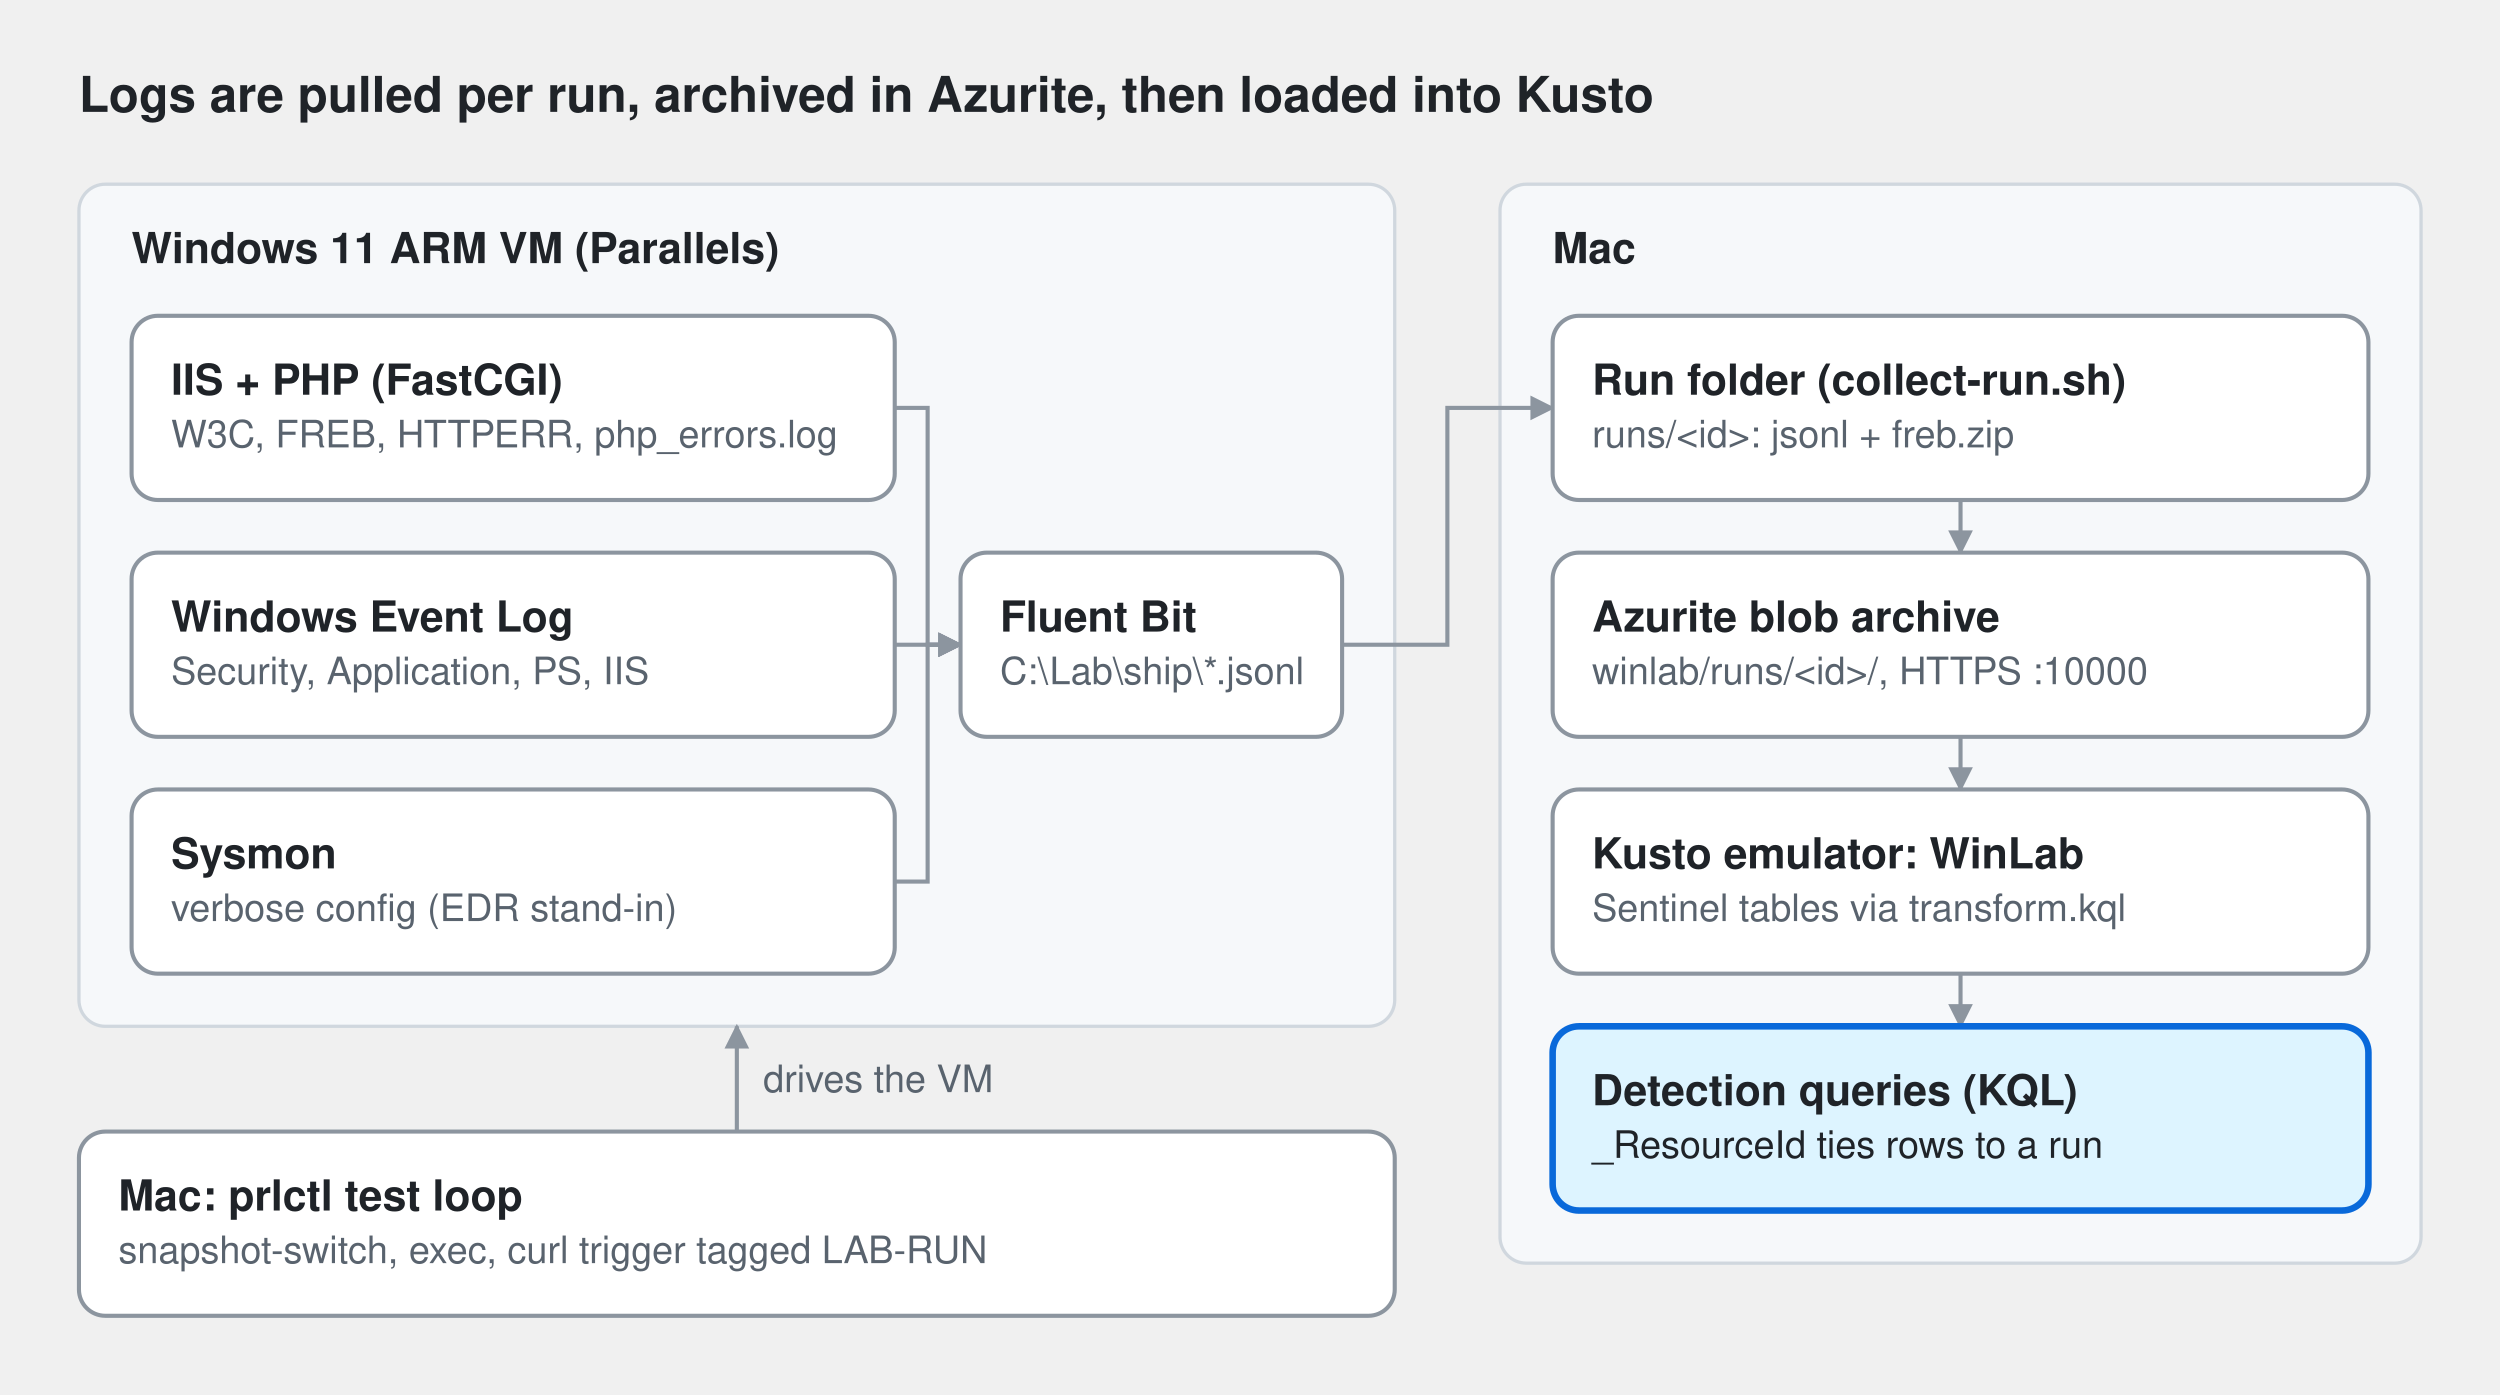
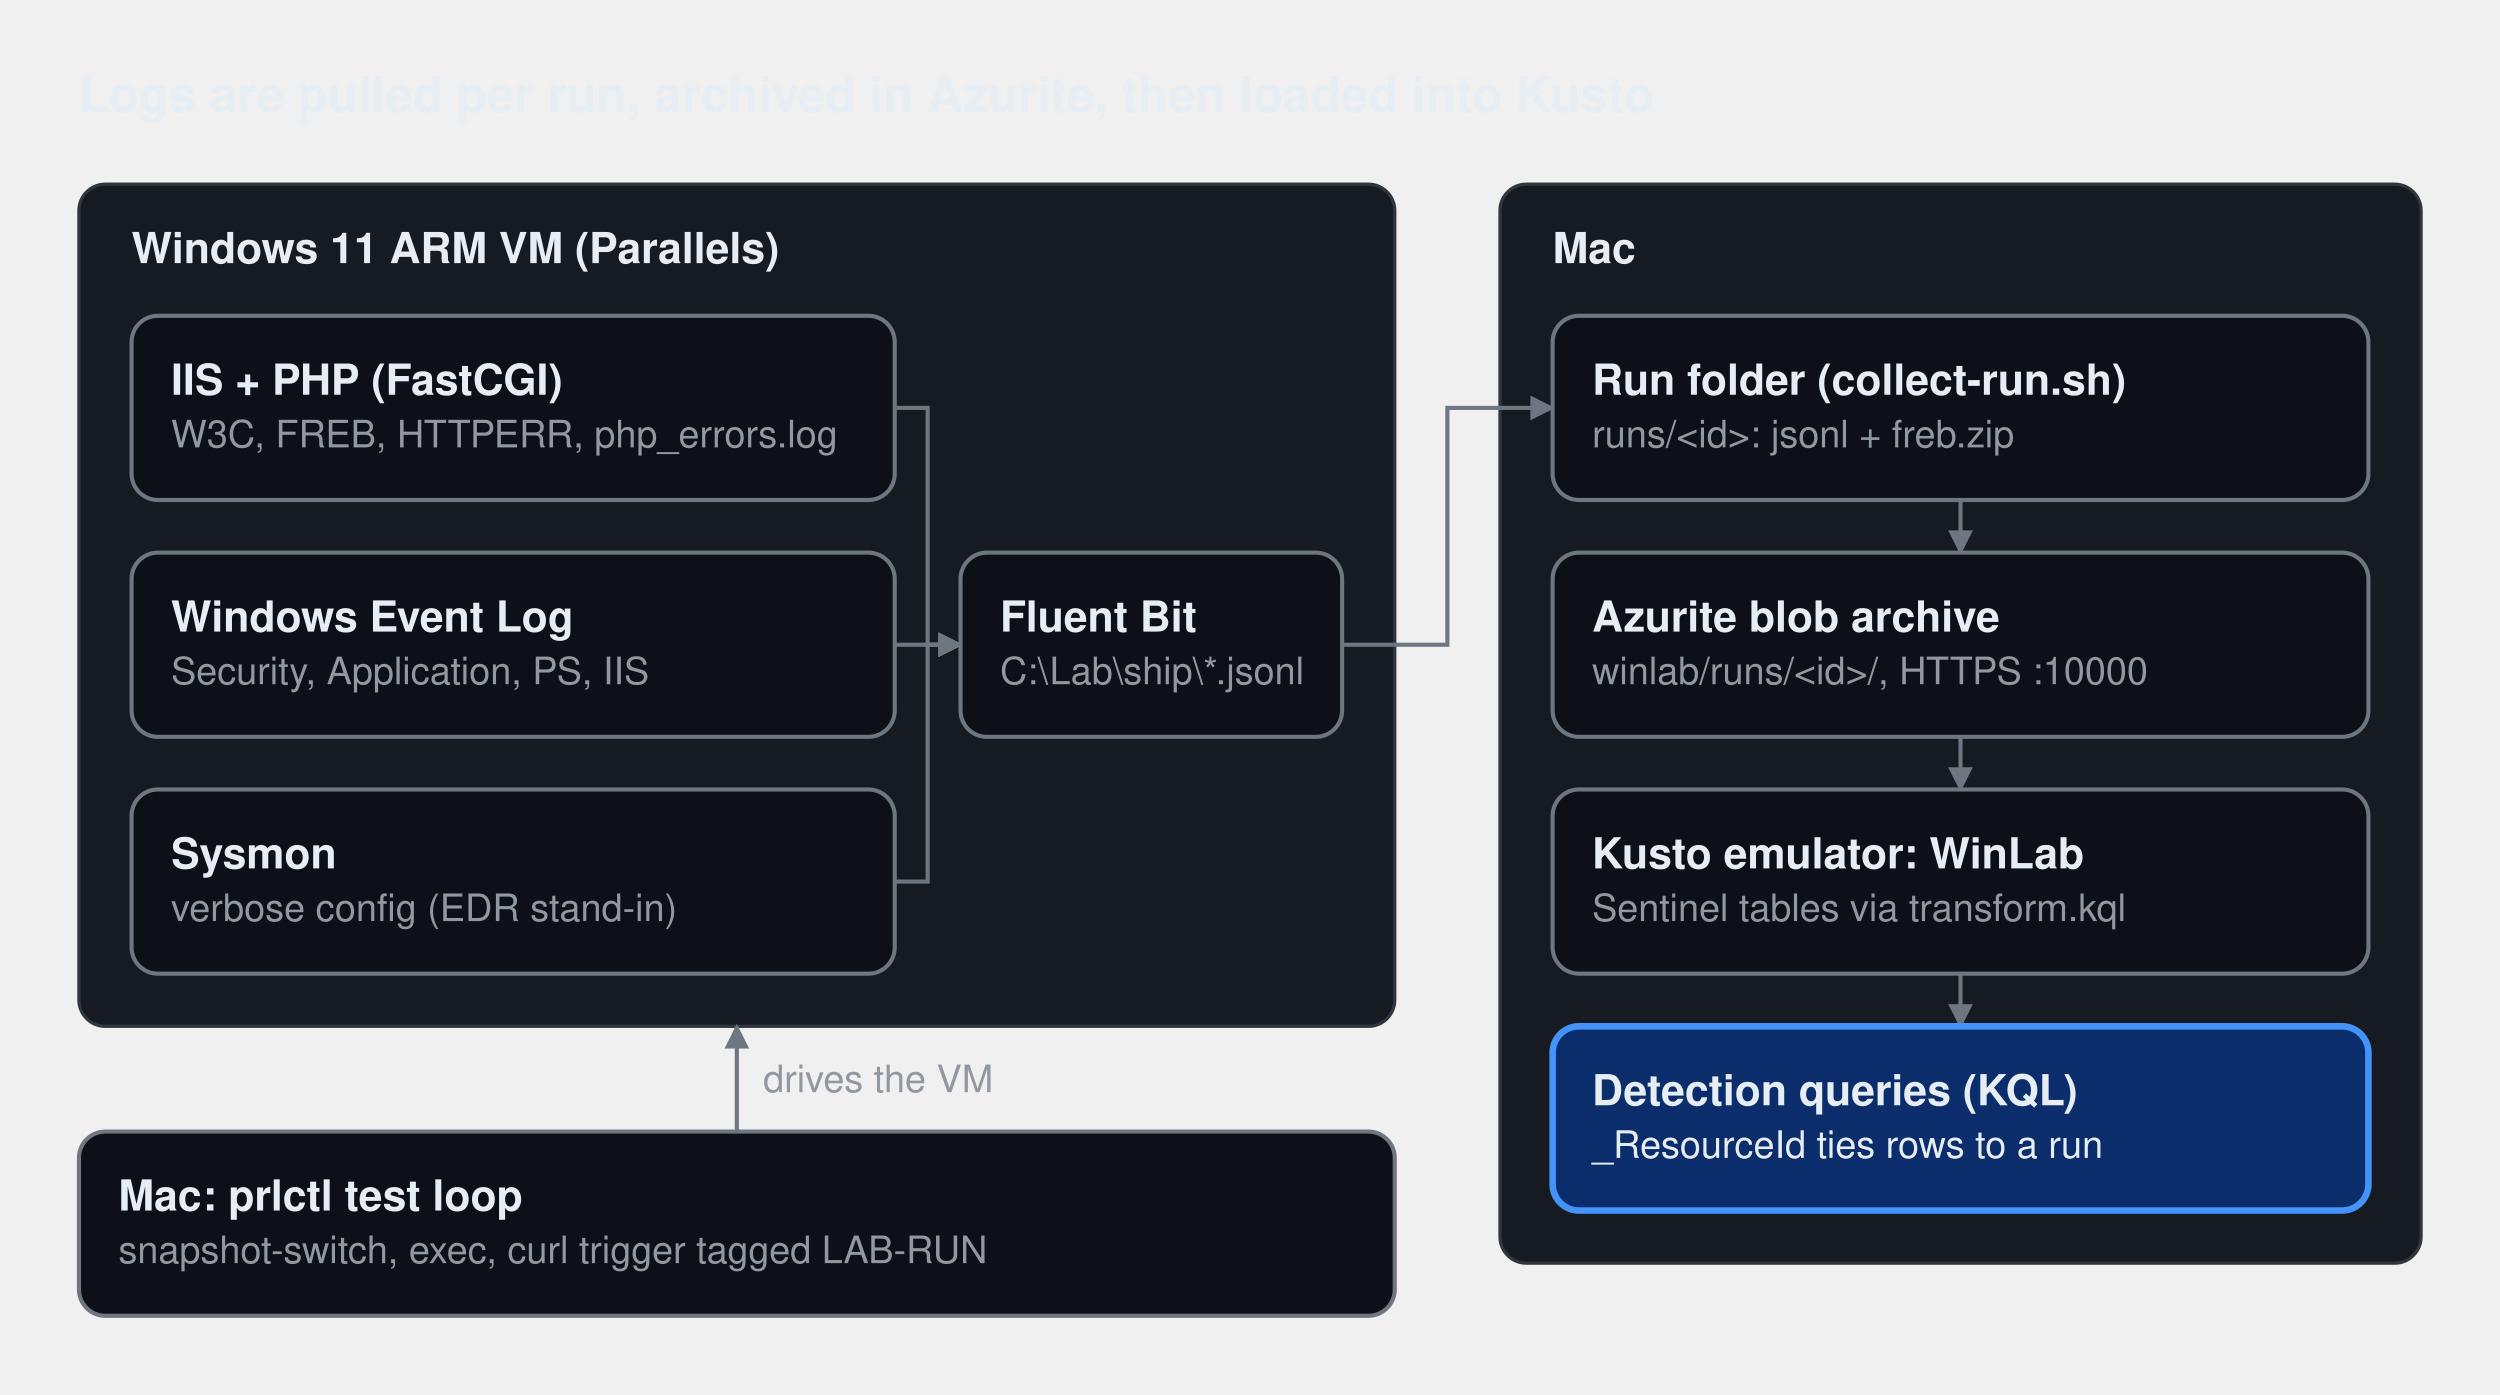
<svg xmlns="http://www.w3.org/2000/svg" viewBox="0 0 760 424" role="img" aria-label="Logs are pulled per run, archived in Azurite, then loaded into Kusto" font-family="-apple-system, BlinkMacSystemFont, 'Segoe UI', Helvetica, Arial, sans-serif" font-size="13">
  <style>
-     .ink { fill: #1f2328; } .quiet { fill: #59636e; }
-     .edge { stroke: #8c959f; } .arrowhead { fill: #8c959f; }
-     .box { fill: #ffffff; stroke: #8c959f; stroke-width: 1.25; }
-     .zone { fill: #f6f8fa; stroke: #d0d7de; stroke-width: 1; }
-     .accent { fill: #ddf4ff; stroke: #0969da; stroke-width: 2; }
-     @media (prefers-color-scheme: dark) {
-       .ink { fill: #e6edf3; } .quiet { fill: #9198a1; }
-       .edge { stroke: #6e7681; } .arrowhead { fill: #6e7681; }
-       .box { fill: #0d1117; stroke: #6e7681; }
-       .zone { fill: #161b22; stroke: #30363d; }
-       .accent { fill: #0c2d6b; stroke: #4493f8; }
-     }
+     .ink { fill: #e6edf3; } .quiet { fill: #9198a1; }
+     .edge { stroke: #6e7681; } .arrowhead { fill: #6e7681; }
+     .box { fill: #0d1117; stroke: #6e7681; stroke-width: 1.25; }
+     .zone { fill: #161b22; stroke: #30363d; stroke-width: 1; }
+     .accent { fill: #0c2d6b; stroke: #4493f8; stroke-width: 2; }
  </style>
  <defs>
    <marker id="arrow" viewBox="0 0 10 10" refX="9" refY="5" markerWidth="6" markerHeight="6" orient="auto-start-reverse">
      <path class="arrowhead" d="M0 0L10 5L0 10z" />
    </marker>
  </defs>
  <text class="ink" x="24" y="34" font-size="15" font-weight="600">Logs are pulled per run, archived in Azurite, then loaded into Kusto</text>
  <rect class="zone" x="24" y="56" width="400" height="256" rx="8" />
  <text class="ink" x="40" y="80" font-weight="600">Windows 11 ARM VM (Parallels)</text>
  <rect class="zone" x="456" y="56" width="280" height="328" rx="8" />
  <text class="ink" x="472" y="80" font-weight="600">Mac</text>
  <g class="edge" fill="none" stroke-width="1.25">
    <path d="M272 124H282V196H292" marker-end="url(#arrow)" />
    <path d="M272 196H292" marker-end="url(#arrow)" />
    <path d="M272 268H282V196H292" marker-end="url(#arrow)" />
    <path d="M408 196H440V124H472" marker-end="url(#arrow)" />
    <path d="M596 152V168" marker-end="url(#arrow)" />
    <path d="M596 224V240" marker-end="url(#arrow)" />
    <path d="M596 296V312" marker-end="url(#arrow)" />
    <path d="M224 344V312" marker-end="url(#arrow)" />
  </g>
  <rect class="box" x="40" y="96" width="232" height="56" rx="8" />
  <text class="ink" x="52" y="120" font-weight="600">IIS + PHP (FastCGI)</text>
  <text class="quiet" x="52" y="136" font-size="11.5">W3C, FREB, HTTPERR, php_errors.log</text>
  <rect class="box" x="40" y="168" width="232" height="56" rx="8" />
  <text class="ink" x="52" y="192" font-weight="600">Windows Event Log</text>
  <text class="quiet" x="52" y="208" font-size="11.5">Security, Application, PS, IIS</text>
  <rect class="box" x="40" y="240" width="232" height="56" rx="8" />
  <text class="ink" x="52" y="264" font-weight="600">Sysmon</text>
  <text class="quiet" x="52" y="280" font-size="11.5">verbose config (EDR stand-in)</text>
  <rect class="box" x="292" y="168" width="116" height="56" rx="8" />
  <text class="ink" x="304" y="192" font-weight="600">Fluent Bit</text>
  <text class="quiet" x="304" y="208" font-size="11.5">C:\Lab\ship\*.jsonl</text>
  <rect class="box" x="472" y="96" width="248" height="56" rx="8" />
  <text class="ink" x="484" y="120" font-weight="600">Run folder (collect-run.sh)</text>
  <text class="quiet" x="484" y="136" font-size="11.5">runs/&lt;id&gt;: jsonl + freb.zip</text>
  <rect class="box" x="472" y="168" width="248" height="56" rx="8" />
  <text class="ink" x="484" y="192" font-weight="600">Azurite blob archive</text>
  <text class="quiet" x="484" y="208" font-size="11.5">winlab/runs/&lt;id&gt;/, HTTPS :10000</text>
  <rect class="box" x="472" y="240" width="248" height="56" rx="8" />
  <text class="ink" x="484" y="264" font-weight="600">Kusto emulator: WinLab</text>
  <text class="quiet" x="484" y="280" font-size="11.5">Sentinel tables via transform.kql</text>
  <rect class="accent" x="472" y="312" width="248" height="56" rx="8" />
  <text class="ink" x="484" y="336" font-weight="600">Detection queries (KQL)</text>
  <text class="ink" x="484" y="352" font-size="11.5">_ResourceId ties rows to a run</text>
  <rect class="box" x="24" y="344" width="400" height="56" rx="8" />
  <text class="ink" x="36" y="368" font-weight="600">Mac: prlctl test loop</text>
  <text class="quiet" x="36" y="384" font-size="11.5">snapshot-switch, exec, curl trigger tagged LAB-RUN</text>
  <text class="quiet" x="232" y="332" font-size="11.5">drives the VM</text>
</svg>
